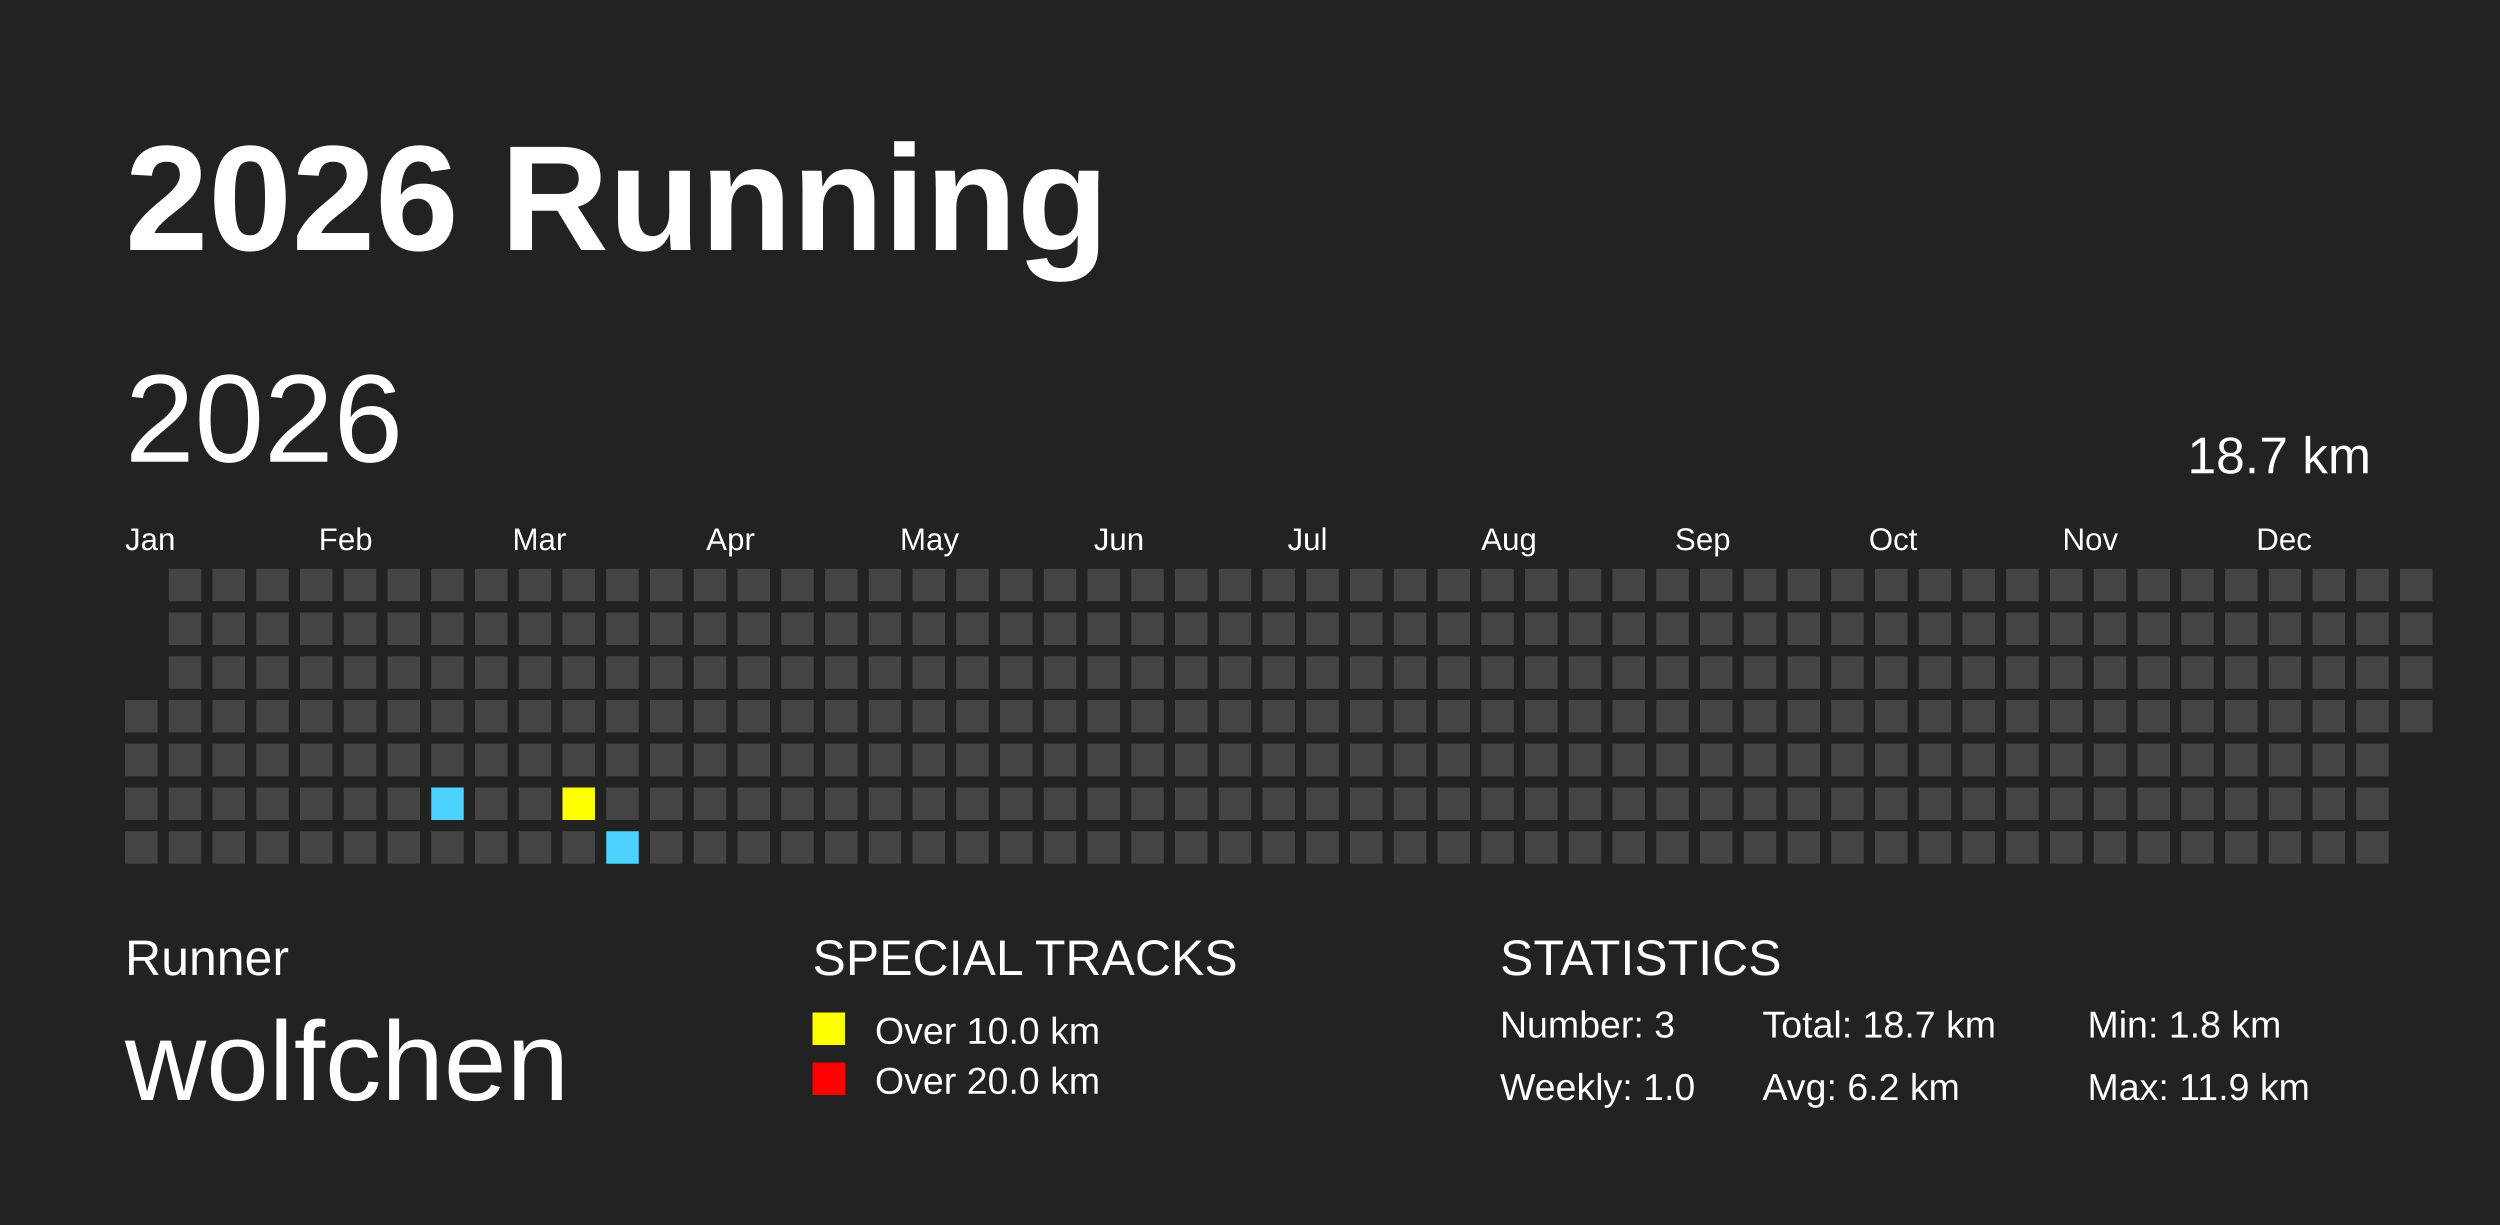
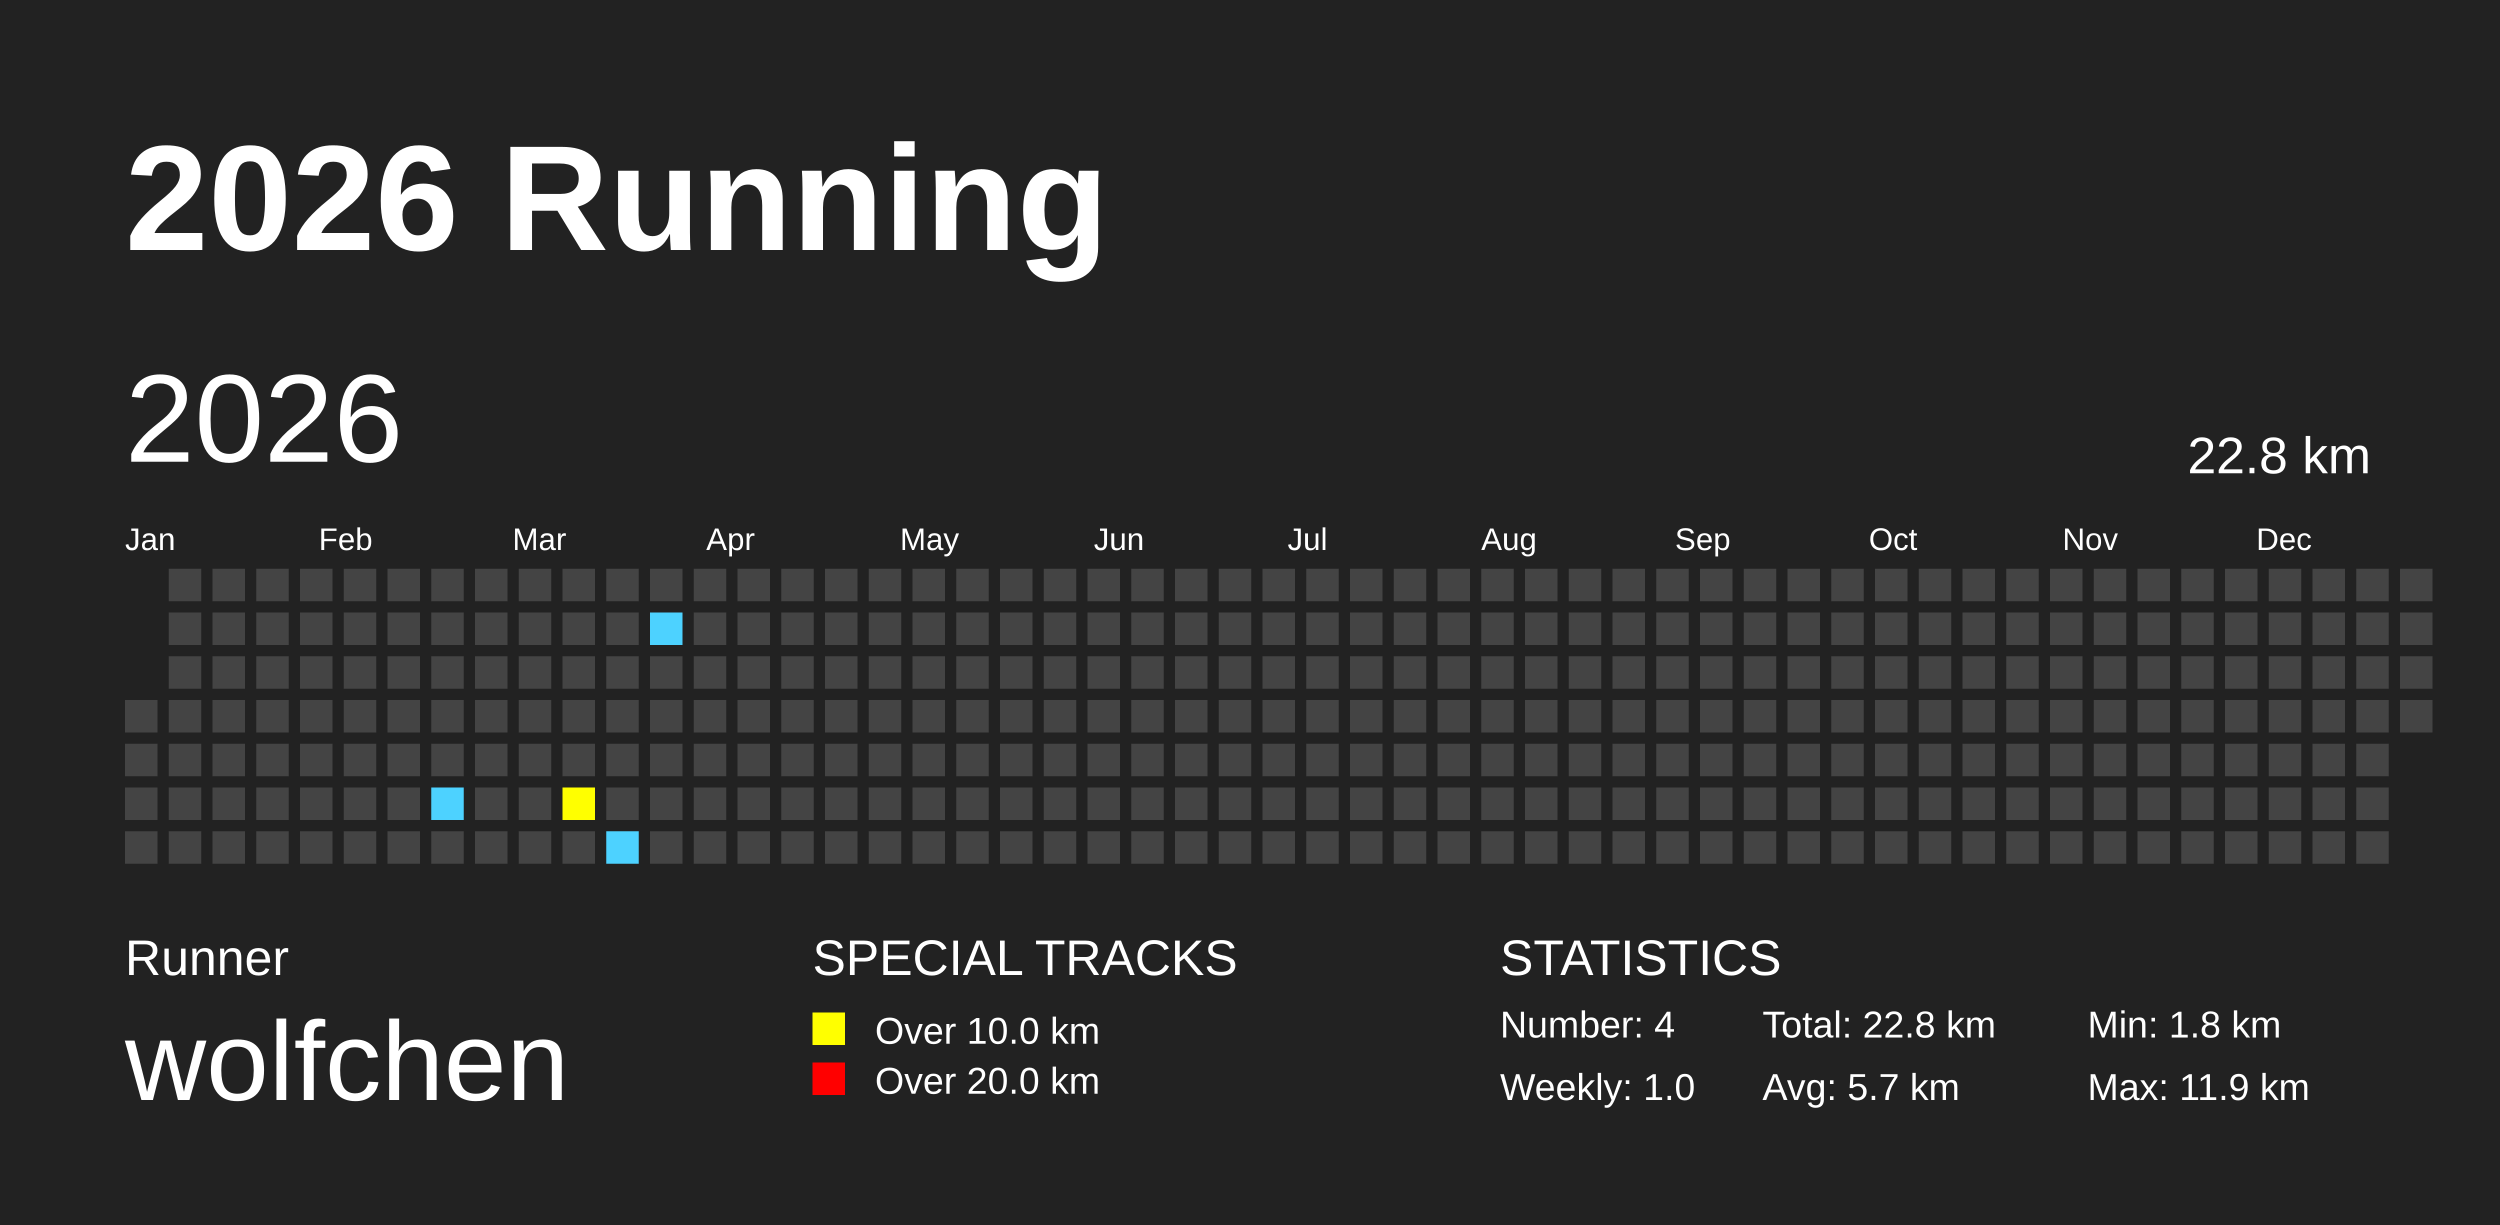
<svg xmlns="http://www.w3.org/2000/svg" baseProfile="full" height="98mm" version="1.1" viewBox="0,0,200,98" width="200mm">
  <defs />
  <rect fill="#222222" height="98" width="200" x="0" y="0" />
  <text fill="#FFFFFF" style="font-size:12px; font-family:Arial; font-weight:bold;" x="10" y="20">2026 Running</text>
  <text fill="#FFFFFF" style="font-size:4px; font-family:Arial" x="10" y="78">Runner</text>
  <text fill="#FFFFFF" style="font-size:9px; font-family:Arial" x="10" y="88">wolfchen</text>
  <text fill="#FFFFFF" style="font-size:4px; font-family:Arial" x="65" y="78">SPECIAL TRACKS</text>
  <rect fill="yellow" height="2.6" width="2.6" x="65" y="81" />
  <text fill="#FFFFFF" style="font-size:3px; font-family:Arial" x="70" y="83.5">Over 10.0 km</text>
  <rect fill="red" height="2.6" width="2.6" x="65" y="85" />
  <text fill="#FFFFFF" style="font-size:3px; font-family:Arial" x="70" y="87.5">Over 20.0 km</text>
  <text fill="#FFFFFF" style="font-size:4px; font-family:Arial" x="120" y="78">STATISTICS</text>
-   <text fill="#FFFFFF" style="font-size:3px; font-family:Arial" x="120" y="83">Number: 3</text>
+   <text fill="#FFFFFF" style="font-size:3px; font-family:Arial" x="120" y="83">Number: 4</text>
  <text fill="#FFFFFF" style="font-size:3px; font-family:Arial" x="120" y="88">Weekly: 1.0</text>
-   <text fill="#FFFFFF" style="font-size:3px; font-family:Arial" x="141" y="83">Total: 18.7 km</text>
-   <text fill="#FFFFFF" style="font-size:3px; font-family:Arial" x="141" y="88">Avg: 6.2 km</text>
+   <text fill="#FFFFFF" style="font-size:3px; font-family:Arial" x="141" y="83">Total: 22.8 km</text>
+   <text fill="#FFFFFF" style="font-size:3px; font-family:Arial" x="141" y="88">Avg: 5.7 km</text>
  <text fill="#FFFFFF" style="font-size:3px; font-family:Arial" x="167" y="83">Min: 1.8 km</text>
  <text fill="#FFFFFF" style="font-size:3px; font-family:Arial" x="167" y="88">Max: 11.9 km</text>
  <text dominant-baseline="hanging" fill="#FFFFFF" style="font-size:10.0px; font-family:Arial;" x="10" y="30">2026</text>
-   <text dominant-baseline="hanging" fill="#FFFFFF" style="font-size:4.125px; font-family:Arial;" x="175" y="35">18.7 km</text>
+   <text dominant-baseline="hanging" fill="#FFFFFF" style="font-size:4.125px; font-family:Arial;" x="175" y="35">22.8 km</text>
  <text fill="#FFFFFF" style="font-size:2.5px; font-family:Arial" x="10.0" y="44">Jan</text>
  <text fill="#FFFFFF" style="font-size:2.5px; font-family:Arial" x="25.5" y="44">Feb</text>
  <text fill="#FFFFFF" style="font-size:2.5px; font-family:Arial" x="41.0" y="44">Mar</text>
  <text fill="#FFFFFF" style="font-size:2.5px; font-family:Arial" x="56.5" y="44">Apr</text>
  <text fill="#FFFFFF" style="font-size:2.5px; font-family:Arial" x="72.0" y="44">May</text>
  <text fill="#FFFFFF" style="font-size:2.5px; font-family:Arial" x="87.5" y="44">Jun</text>
  <text fill="#FFFFFF" style="font-size:2.5px; font-family:Arial" x="103.0" y="44">Jul</text>
  <text fill="#FFFFFF" style="font-size:2.5px; font-family:Arial" x="118.5" y="44">Aug</text>
  <text fill="#FFFFFF" style="font-size:2.5px; font-family:Arial" x="134.0" y="44">Sep</text>
  <text fill="#FFFFFF" style="font-size:2.5px; font-family:Arial" x="149.5" y="44">Oct</text>
  <text fill="#FFFFFF" style="font-size:2.5px; font-family:Arial" x="165.0" y="44">Nov</text>
  <text fill="#FFFFFF" style="font-size:2.5px; font-family:Arial" x="180.5" y="44">Dec</text>
  <rect fill="#444444" height="2.6" width="2.6" x="10.0" y="56.0" />
  <rect fill="#444444" height="2.6" width="2.6" x="10.0" y="59.5" />
  <rect fill="#444444" height="2.6" width="2.6" x="10.0" y="63.0" />
  <rect fill="#444444" height="2.6" width="2.6" x="10.0" y="66.5" />
  <rect fill="#444444" height="2.6" width="2.6" x="13.5" y="45.5" />
  <rect fill="#444444" height="2.6" width="2.6" x="13.5" y="49.0" />
  <rect fill="#444444" height="2.6" width="2.6" x="13.5" y="52.5" />
  <rect fill="#444444" height="2.6" width="2.6" x="13.5" y="56.0" />
  <rect fill="#444444" height="2.6" width="2.6" x="13.5" y="59.5" />
  <rect fill="#444444" height="2.6" width="2.6" x="13.5" y="63.0" />
  <rect fill="#444444" height="2.6" width="2.6" x="13.5" y="66.5" />
  <rect fill="#444444" height="2.6" width="2.6" x="17.0" y="45.5" />
  <rect fill="#444444" height="2.6" width="2.6" x="17.0" y="49.0" />
  <rect fill="#444444" height="2.6" width="2.6" x="17.0" y="52.5" />
  <rect fill="#444444" height="2.6" width="2.6" x="17.0" y="56.0" />
  <rect fill="#444444" height="2.6" width="2.6" x="17.0" y="59.5" />
  <rect fill="#444444" height="2.6" width="2.6" x="17.0" y="63.0" />
  <rect fill="#444444" height="2.6" width="2.6" x="17.0" y="66.5" />
  <rect fill="#444444" height="2.6" width="2.6" x="20.5" y="45.5" />
  <rect fill="#444444" height="2.6" width="2.6" x="20.5" y="49.0" />
  <rect fill="#444444" height="2.6" width="2.6" x="20.5" y="52.5" />
  <rect fill="#444444" height="2.6" width="2.6" x="20.5" y="56.0" />
  <rect fill="#444444" height="2.6" width="2.6" x="20.5" y="59.5" />
  <rect fill="#444444" height="2.6" width="2.6" x="20.5" y="63.0" />
  <rect fill="#444444" height="2.6" width="2.6" x="20.5" y="66.5" />
  <rect fill="#444444" height="2.6" width="2.6" x="24.0" y="45.5" />
  <rect fill="#444444" height="2.6" width="2.6" x="24.0" y="49.0" />
  <rect fill="#444444" height="2.6" width="2.6" x="24.0" y="52.5" />
  <rect fill="#444444" height="2.6" width="2.6" x="24.0" y="56.0" />
  <rect fill="#444444" height="2.6" width="2.6" x="24.0" y="59.5" />
  <rect fill="#444444" height="2.6" width="2.6" x="24.0" y="63.0" />
  <rect fill="#444444" height="2.6" width="2.6" x="24.0" y="66.5" />
  <rect fill="#444444" height="2.6" width="2.6" x="27.5" y="45.5" />
  <rect fill="#444444" height="2.6" width="2.6" x="27.5" y="49.0" />
  <rect fill="#444444" height="2.6" width="2.6" x="27.5" y="52.5" />
  <rect fill="#444444" height="2.6" width="2.6" x="27.5" y="56.0" />
  <rect fill="#444444" height="2.6" width="2.6" x="27.5" y="59.5" />
  <rect fill="#444444" height="2.6" width="2.6" x="27.5" y="63.0" />
  <rect fill="#444444" height="2.6" width="2.6" x="27.5" y="66.5" />
  <rect fill="#444444" height="2.6" width="2.6" x="31.0" y="45.5" />
  <rect fill="#444444" height="2.6" width="2.6" x="31.0" y="49.0" />
  <rect fill="#444444" height="2.6" width="2.6" x="31.0" y="52.5" />
  <rect fill="#444444" height="2.6" width="2.6" x="31.0" y="56.0" />
  <rect fill="#444444" height="2.6" width="2.6" x="31.0" y="59.5" />
  <rect fill="#444444" height="2.6" width="2.6" x="31.0" y="63.0" />
  <rect fill="#444444" height="2.6" width="2.6" x="31.0" y="66.5" />
  <rect fill="#444444" height="2.6" width="2.6" x="34.5" y="45.5" />
  <rect fill="#444444" height="2.6" width="2.6" x="34.5" y="49.0" />
  <rect fill="#444444" height="2.6" width="2.6" x="34.5" y="52.5" />
  <rect fill="#444444" height="2.6" width="2.6" x="34.5" y="56.0" />
  <rect fill="#444444" height="2.6" width="2.6" x="34.5" y="59.5" />
  <rect fill="#4DD2FF" height="2.6" width="2.6" x="34.5" y="63.0" />
  <rect fill="#444444" height="2.6" width="2.6" x="34.5" y="66.5" />
  <rect fill="#444444" height="2.6" width="2.6" x="38.0" y="45.5" />
  <rect fill="#444444" height="2.6" width="2.6" x="38.0" y="49.0" />
  <rect fill="#444444" height="2.6" width="2.6" x="38.0" y="52.5" />
  <rect fill="#444444" height="2.6" width="2.6" x="38.0" y="56.0" />
  <rect fill="#444444" height="2.6" width="2.6" x="38.0" y="59.5" />
  <rect fill="#444444" height="2.6" width="2.6" x="38.0" y="63.0" />
  <rect fill="#444444" height="2.6" width="2.6" x="38.0" y="66.5" />
  <rect fill="#444444" height="2.6" width="2.6" x="41.5" y="45.5" />
  <rect fill="#444444" height="2.6" width="2.6" x="41.5" y="49.0" />
  <rect fill="#444444" height="2.6" width="2.6" x="41.5" y="52.5" />
  <rect fill="#444444" height="2.6" width="2.6" x="41.5" y="56.0" />
  <rect fill="#444444" height="2.6" width="2.6" x="41.5" y="59.5" />
  <rect fill="#444444" height="2.6" width="2.6" x="41.5" y="63.0" />
  <rect fill="#444444" height="2.6" width="2.6" x="41.5" y="66.5" />
  <rect fill="#444444" height="2.6" width="2.6" x="45.0" y="45.5" />
  <rect fill="#444444" height="2.6" width="2.6" x="45.0" y="49.0" />
  <rect fill="#444444" height="2.6" width="2.6" x="45.0" y="52.5" />
  <rect fill="#444444" height="2.6" width="2.6" x="45.0" y="56.0" />
  <rect fill="#444444" height="2.6" width="2.6" x="45.0" y="59.5" />
  <rect fill="yellow" height="2.6" width="2.6" x="45.0" y="63.0" />
  <rect fill="#444444" height="2.6" width="2.6" x="45.0" y="66.5" />
  <rect fill="#444444" height="2.6" width="2.6" x="48.5" y="45.5" />
  <rect fill="#444444" height="2.6" width="2.6" x="48.5" y="49.0" />
  <rect fill="#444444" height="2.6" width="2.6" x="48.5" y="52.5" />
  <rect fill="#444444" height="2.6" width="2.6" x="48.5" y="56.0" />
  <rect fill="#444444" height="2.6" width="2.6" x="48.5" y="59.5" />
  <rect fill="#444444" height="2.6" width="2.6" x="48.5" y="63.0" />
  <rect fill="#4DD2FF" height="2.6" width="2.6" x="48.5" y="66.5" />
  <rect fill="#444444" height="2.6" width="2.6" x="52.0" y="45.5" />
-   <rect fill="#444444" height="2.6" width="2.6" x="52.0" y="49.0" />
+   <rect fill="#4DD2FF" height="2.6" width="2.6" x="52.0" y="49.0" />
  <rect fill="#444444" height="2.6" width="2.6" x="52.0" y="52.5" />
  <rect fill="#444444" height="2.6" width="2.6" x="52.0" y="56.0" />
  <rect fill="#444444" height="2.6" width="2.6" x="52.0" y="59.5" />
  <rect fill="#444444" height="2.6" width="2.6" x="52.0" y="63.0" />
  <rect fill="#444444" height="2.6" width="2.6" x="52.0" y="66.5" />
  <rect fill="#444444" height="2.6" width="2.6" x="55.5" y="45.5" />
  <rect fill="#444444" height="2.6" width="2.6" x="55.5" y="49.0" />
  <rect fill="#444444" height="2.6" width="2.6" x="55.5" y="52.5" />
  <rect fill="#444444" height="2.6" width="2.6" x="55.5" y="56.0" />
  <rect fill="#444444" height="2.6" width="2.6" x="55.5" y="59.5" />
  <rect fill="#444444" height="2.6" width="2.6" x="55.5" y="63.0" />
  <rect fill="#444444" height="2.6" width="2.6" x="55.5" y="66.5" />
  <rect fill="#444444" height="2.6" width="2.6" x="59.0" y="45.5" />
  <rect fill="#444444" height="2.6" width="2.6" x="59.0" y="49.0" />
  <rect fill="#444444" height="2.6" width="2.6" x="59.0" y="52.5" />
  <rect fill="#444444" height="2.6" width="2.6" x="59.0" y="56.0" />
  <rect fill="#444444" height="2.6" width="2.6" x="59.0" y="59.5" />
  <rect fill="#444444" height="2.6" width="2.6" x="59.0" y="63.0" />
  <rect fill="#444444" height="2.6" width="2.6" x="59.0" y="66.5" />
  <rect fill="#444444" height="2.6" width="2.6" x="62.5" y="45.5" />
  <rect fill="#444444" height="2.6" width="2.6" x="62.5" y="49.0" />
  <rect fill="#444444" height="2.6" width="2.6" x="62.5" y="52.5" />
  <rect fill="#444444" height="2.6" width="2.6" x="62.5" y="56.0" />
  <rect fill="#444444" height="2.6" width="2.6" x="62.5" y="59.5" />
  <rect fill="#444444" height="2.6" width="2.6" x="62.5" y="63.0" />
  <rect fill="#444444" height="2.6" width="2.6" x="62.5" y="66.5" />
  <rect fill="#444444" height="2.6" width="2.6" x="66.0" y="45.5" />
  <rect fill="#444444" height="2.6" width="2.6" x="66.0" y="49.0" />
  <rect fill="#444444" height="2.6" width="2.6" x="66.0" y="52.5" />
  <rect fill="#444444" height="2.6" width="2.6" x="66.0" y="56.0" />
  <rect fill="#444444" height="2.6" width="2.6" x="66.0" y="59.5" />
  <rect fill="#444444" height="2.6" width="2.6" x="66.0" y="63.0" />
  <rect fill="#444444" height="2.6" width="2.6" x="66.0" y="66.5" />
  <rect fill="#444444" height="2.6" width="2.6" x="69.5" y="45.5" />
  <rect fill="#444444" height="2.6" width="2.6" x="69.5" y="49.0" />
  <rect fill="#444444" height="2.6" width="2.6" x="69.5" y="52.5" />
  <rect fill="#444444" height="2.6" width="2.6" x="69.5" y="56.0" />
  <rect fill="#444444" height="2.6" width="2.6" x="69.5" y="59.5" />
  <rect fill="#444444" height="2.6" width="2.6" x="69.5" y="63.0" />
  <rect fill="#444444" height="2.6" width="2.6" x="69.5" y="66.5" />
  <rect fill="#444444" height="2.6" width="2.6" x="73.0" y="45.5" />
  <rect fill="#444444" height="2.6" width="2.6" x="73.0" y="49.0" />
  <rect fill="#444444" height="2.6" width="2.6" x="73.0" y="52.5" />
  <rect fill="#444444" height="2.6" width="2.6" x="73.0" y="56.0" />
  <rect fill="#444444" height="2.6" width="2.6" x="73.0" y="59.5" />
  <rect fill="#444444" height="2.6" width="2.6" x="73.0" y="63.0" />
  <rect fill="#444444" height="2.6" width="2.6" x="73.0" y="66.5" />
  <rect fill="#444444" height="2.6" width="2.6" x="76.5" y="45.5" />
  <rect fill="#444444" height="2.6" width="2.6" x="76.5" y="49.0" />
  <rect fill="#444444" height="2.6" width="2.6" x="76.5" y="52.5" />
  <rect fill="#444444" height="2.6" width="2.6" x="76.5" y="56.0" />
  <rect fill="#444444" height="2.6" width="2.6" x="76.5" y="59.5" />
  <rect fill="#444444" height="2.6" width="2.6" x="76.5" y="63.0" />
  <rect fill="#444444" height="2.6" width="2.6" x="76.5" y="66.5" />
  <rect fill="#444444" height="2.6" width="2.6" x="80.0" y="45.5" />
  <rect fill="#444444" height="2.6" width="2.6" x="80.0" y="49.0" />
  <rect fill="#444444" height="2.6" width="2.6" x="80.0" y="52.5" />
  <rect fill="#444444" height="2.6" width="2.6" x="80.0" y="56.0" />
  <rect fill="#444444" height="2.6" width="2.6" x="80.0" y="59.5" />
  <rect fill="#444444" height="2.6" width="2.6" x="80.0" y="63.0" />
  <rect fill="#444444" height="2.6" width="2.6" x="80.0" y="66.5" />
  <rect fill="#444444" height="2.6" width="2.6" x="83.5" y="45.5" />
  <rect fill="#444444" height="2.6" width="2.6" x="83.5" y="49.0" />
  <rect fill="#444444" height="2.6" width="2.6" x="83.5" y="52.5" />
  <rect fill="#444444" height="2.6" width="2.6" x="83.5" y="56.0" />
  <rect fill="#444444" height="2.6" width="2.6" x="83.5" y="59.5" />
  <rect fill="#444444" height="2.6" width="2.6" x="83.5" y="63.0" />
  <rect fill="#444444" height="2.6" width="2.6" x="83.5" y="66.5" />
  <rect fill="#444444" height="2.6" width="2.6" x="87.0" y="45.5" />
  <rect fill="#444444" height="2.6" width="2.6" x="87.0" y="49.0" />
  <rect fill="#444444" height="2.6" width="2.6" x="87.0" y="52.5" />
  <rect fill="#444444" height="2.6" width="2.6" x="87.0" y="56.0" />
  <rect fill="#444444" height="2.6" width="2.6" x="87.0" y="59.5" />
  <rect fill="#444444" height="2.6" width="2.6" x="87.0" y="63.0" />
  <rect fill="#444444" height="2.6" width="2.6" x="87.0" y="66.5" />
  <rect fill="#444444" height="2.6" width="2.6" x="90.5" y="45.5" />
  <rect fill="#444444" height="2.6" width="2.6" x="90.5" y="49.0" />
  <rect fill="#444444" height="2.6" width="2.6" x="90.5" y="52.5" />
  <rect fill="#444444" height="2.6" width="2.6" x="90.5" y="56.0" />
  <rect fill="#444444" height="2.6" width="2.6" x="90.5" y="59.5" />
  <rect fill="#444444" height="2.6" width="2.6" x="90.5" y="63.0" />
  <rect fill="#444444" height="2.6" width="2.6" x="90.5" y="66.5" />
  <rect fill="#444444" height="2.6" width="2.6" x="94.0" y="45.5" />
  <rect fill="#444444" height="2.6" width="2.6" x="94.0" y="49.0" />
  <rect fill="#444444" height="2.6" width="2.6" x="94.0" y="52.5" />
  <rect fill="#444444" height="2.6" width="2.6" x="94.0" y="56.0" />
  <rect fill="#444444" height="2.6" width="2.6" x="94.0" y="59.5" />
  <rect fill="#444444" height="2.6" width="2.6" x="94.0" y="63.0" />
  <rect fill="#444444" height="2.6" width="2.6" x="94.0" y="66.5" />
  <rect fill="#444444" height="2.6" width="2.6" x="97.5" y="45.5" />
  <rect fill="#444444" height="2.6" width="2.6" x="97.5" y="49.0" />
  <rect fill="#444444" height="2.6" width="2.6" x="97.5" y="52.5" />
  <rect fill="#444444" height="2.6" width="2.6" x="97.5" y="56.0" />
  <rect fill="#444444" height="2.6" width="2.6" x="97.5" y="59.5" />
  <rect fill="#444444" height="2.6" width="2.6" x="97.5" y="63.0" />
  <rect fill="#444444" height="2.6" width="2.6" x="97.5" y="66.5" />
  <rect fill="#444444" height="2.6" width="2.6" x="101.0" y="45.5" />
  <rect fill="#444444" height="2.6" width="2.6" x="101.0" y="49.0" />
  <rect fill="#444444" height="2.6" width="2.6" x="101.0" y="52.5" />
  <rect fill="#444444" height="2.6" width="2.6" x="101.0" y="56.0" />
  <rect fill="#444444" height="2.6" width="2.6" x="101.0" y="59.5" />
  <rect fill="#444444" height="2.6" width="2.6" x="101.0" y="63.0" />
  <rect fill="#444444" height="2.6" width="2.6" x="101.0" y="66.5" />
  <rect fill="#444444" height="2.6" width="2.6" x="104.5" y="45.5" />
  <rect fill="#444444" height="2.6" width="2.6" x="104.5" y="49.0" />
  <rect fill="#444444" height="2.6" width="2.6" x="104.5" y="52.5" />
  <rect fill="#444444" height="2.6" width="2.6" x="104.5" y="56.0" />
  <rect fill="#444444" height="2.6" width="2.6" x="104.5" y="59.5" />
  <rect fill="#444444" height="2.6" width="2.6" x="104.5" y="63.0" />
  <rect fill="#444444" height="2.6" width="2.6" x="104.5" y="66.5" />
  <rect fill="#444444" height="2.6" width="2.6" x="108.0" y="45.5" />
  <rect fill="#444444" height="2.6" width="2.6" x="108.0" y="49.0" />
  <rect fill="#444444" height="2.6" width="2.6" x="108.0" y="52.5" />
  <rect fill="#444444" height="2.6" width="2.6" x="108.0" y="56.0" />
  <rect fill="#444444" height="2.6" width="2.6" x="108.0" y="59.5" />
  <rect fill="#444444" height="2.6" width="2.6" x="108.0" y="63.0" />
  <rect fill="#444444" height="2.6" width="2.6" x="108.0" y="66.5" />
  <rect fill="#444444" height="2.6" width="2.6" x="111.5" y="45.5" />
  <rect fill="#444444" height="2.6" width="2.6" x="111.5" y="49.0" />
  <rect fill="#444444" height="2.6" width="2.6" x="111.5" y="52.5" />
  <rect fill="#444444" height="2.6" width="2.6" x="111.5" y="56.0" />
  <rect fill="#444444" height="2.6" width="2.6" x="111.5" y="59.5" />
  <rect fill="#444444" height="2.6" width="2.6" x="111.5" y="63.0" />
  <rect fill="#444444" height="2.6" width="2.6" x="111.5" y="66.5" />
  <rect fill="#444444" height="2.6" width="2.6" x="115.0" y="45.5" />
  <rect fill="#444444" height="2.6" width="2.6" x="115.0" y="49.0" />
  <rect fill="#444444" height="2.6" width="2.6" x="115.0" y="52.5" />
  <rect fill="#444444" height="2.6" width="2.6" x="115.0" y="56.0" />
  <rect fill="#444444" height="2.6" width="2.6" x="115.0" y="59.5" />
  <rect fill="#444444" height="2.6" width="2.6" x="115.0" y="63.0" />
  <rect fill="#444444" height="2.6" width="2.6" x="115.0" y="66.5" />
  <rect fill="#444444" height="2.6" width="2.6" x="118.5" y="45.5" />
  <rect fill="#444444" height="2.6" width="2.6" x="118.5" y="49.0" />
  <rect fill="#444444" height="2.6" width="2.6" x="118.5" y="52.5" />
  <rect fill="#444444" height="2.6" width="2.6" x="118.5" y="56.0" />
  <rect fill="#444444" height="2.6" width="2.6" x="118.5" y="59.5" />
  <rect fill="#444444" height="2.6" width="2.6" x="118.5" y="63.0" />
  <rect fill="#444444" height="2.6" width="2.6" x="118.5" y="66.5" />
  <rect fill="#444444" height="2.6" width="2.6" x="122.0" y="45.5" />
  <rect fill="#444444" height="2.6" width="2.6" x="122.0" y="49.0" />
  <rect fill="#444444" height="2.6" width="2.6" x="122.0" y="52.5" />
  <rect fill="#444444" height="2.6" width="2.6" x="122.0" y="56.0" />
  <rect fill="#444444" height="2.6" width="2.6" x="122.0" y="59.5" />
  <rect fill="#444444" height="2.6" width="2.6" x="122.0" y="63.0" />
  <rect fill="#444444" height="2.6" width="2.6" x="122.0" y="66.5" />
  <rect fill="#444444" height="2.6" width="2.6" x="125.5" y="45.5" />
  <rect fill="#444444" height="2.6" width="2.6" x="125.5" y="49.0" />
  <rect fill="#444444" height="2.6" width="2.6" x="125.5" y="52.5" />
  <rect fill="#444444" height="2.6" width="2.6" x="125.5" y="56.0" />
  <rect fill="#444444" height="2.6" width="2.6" x="125.5" y="59.5" />
  <rect fill="#444444" height="2.6" width="2.6" x="125.5" y="63.0" />
  <rect fill="#444444" height="2.6" width="2.6" x="125.5" y="66.5" />
  <rect fill="#444444" height="2.6" width="2.6" x="129.0" y="45.5" />
  <rect fill="#444444" height="2.6" width="2.6" x="129.0" y="49.0" />
  <rect fill="#444444" height="2.6" width="2.6" x="129.0" y="52.5" />
  <rect fill="#444444" height="2.6" width="2.6" x="129.0" y="56.0" />
  <rect fill="#444444" height="2.6" width="2.6" x="129.0" y="59.5" />
  <rect fill="#444444" height="2.6" width="2.6" x="129.0" y="63.0" />
  <rect fill="#444444" height="2.6" width="2.6" x="129.0" y="66.5" />
  <rect fill="#444444" height="2.6" width="2.6" x="132.5" y="45.5" />
  <rect fill="#444444" height="2.6" width="2.6" x="132.5" y="49.0" />
  <rect fill="#444444" height="2.6" width="2.6" x="132.5" y="52.5" />
  <rect fill="#444444" height="2.6" width="2.6" x="132.5" y="56.0" />
  <rect fill="#444444" height="2.6" width="2.6" x="132.5" y="59.5" />
  <rect fill="#444444" height="2.6" width="2.6" x="132.5" y="63.0" />
  <rect fill="#444444" height="2.6" width="2.6" x="132.5" y="66.5" />
  <rect fill="#444444" height="2.6" width="2.6" x="136.0" y="45.5" />
  <rect fill="#444444" height="2.6" width="2.6" x="136.0" y="49.0" />
  <rect fill="#444444" height="2.6" width="2.6" x="136.0" y="52.5" />
  <rect fill="#444444" height="2.6" width="2.6" x="136.0" y="56.0" />
  <rect fill="#444444" height="2.6" width="2.6" x="136.0" y="59.5" />
  <rect fill="#444444" height="2.6" width="2.6" x="136.0" y="63.0" />
  <rect fill="#444444" height="2.6" width="2.6" x="136.0" y="66.5" />
  <rect fill="#444444" height="2.6" width="2.6" x="139.5" y="45.5" />
  <rect fill="#444444" height="2.6" width="2.6" x="139.5" y="49.0" />
  <rect fill="#444444" height="2.6" width="2.6" x="139.5" y="52.5" />
  <rect fill="#444444" height="2.6" width="2.6" x="139.5" y="56.0" />
  <rect fill="#444444" height="2.6" width="2.6" x="139.5" y="59.5" />
  <rect fill="#444444" height="2.6" width="2.6" x="139.5" y="63.0" />
  <rect fill="#444444" height="2.6" width="2.6" x="139.5" y="66.5" />
  <rect fill="#444444" height="2.6" width="2.6" x="143.0" y="45.5" />
  <rect fill="#444444" height="2.6" width="2.6" x="143.0" y="49.0" />
  <rect fill="#444444" height="2.6" width="2.6" x="143.0" y="52.5" />
  <rect fill="#444444" height="2.6" width="2.6" x="143.0" y="56.0" />
  <rect fill="#444444" height="2.6" width="2.6" x="143.0" y="59.5" />
  <rect fill="#444444" height="2.6" width="2.6" x="143.0" y="63.0" />
  <rect fill="#444444" height="2.6" width="2.6" x="143.0" y="66.5" />
  <rect fill="#444444" height="2.6" width="2.6" x="146.5" y="45.5" />
  <rect fill="#444444" height="2.6" width="2.6" x="146.5" y="49.0" />
  <rect fill="#444444" height="2.6" width="2.6" x="146.5" y="52.5" />
  <rect fill="#444444" height="2.6" width="2.6" x="146.5" y="56.0" />
  <rect fill="#444444" height="2.6" width="2.6" x="146.5" y="59.5" />
  <rect fill="#444444" height="2.6" width="2.6" x="146.5" y="63.0" />
  <rect fill="#444444" height="2.6" width="2.6" x="146.5" y="66.5" />
  <rect fill="#444444" height="2.6" width="2.6" x="150.0" y="45.5" />
  <rect fill="#444444" height="2.6" width="2.6" x="150.0" y="49.0" />
  <rect fill="#444444" height="2.6" width="2.6" x="150.0" y="52.5" />
  <rect fill="#444444" height="2.6" width="2.6" x="150.0" y="56.0" />
  <rect fill="#444444" height="2.6" width="2.6" x="150.0" y="59.5" />
  <rect fill="#444444" height="2.6" width="2.6" x="150.0" y="63.0" />
  <rect fill="#444444" height="2.6" width="2.6" x="150.0" y="66.5" />
  <rect fill="#444444" height="2.6" width="2.6" x="153.5" y="45.5" />
  <rect fill="#444444" height="2.6" width="2.6" x="153.5" y="49.0" />
  <rect fill="#444444" height="2.6" width="2.6" x="153.5" y="52.5" />
  <rect fill="#444444" height="2.6" width="2.6" x="153.5" y="56.0" />
  <rect fill="#444444" height="2.6" width="2.6" x="153.5" y="59.5" />
  <rect fill="#444444" height="2.6" width="2.6" x="153.5" y="63.0" />
  <rect fill="#444444" height="2.6" width="2.6" x="153.5" y="66.5" />
  <rect fill="#444444" height="2.6" width="2.6" x="157.0" y="45.5" />
  <rect fill="#444444" height="2.6" width="2.6" x="157.0" y="49.0" />
  <rect fill="#444444" height="2.6" width="2.6" x="157.0" y="52.5" />
  <rect fill="#444444" height="2.6" width="2.6" x="157.0" y="56.0" />
  <rect fill="#444444" height="2.6" width="2.6" x="157.0" y="59.5" />
  <rect fill="#444444" height="2.6" width="2.6" x="157.0" y="63.0" />
  <rect fill="#444444" height="2.6" width="2.6" x="157.0" y="66.5" />
  <rect fill="#444444" height="2.6" width="2.6" x="160.5" y="45.5" />
  <rect fill="#444444" height="2.6" width="2.6" x="160.5" y="49.0" />
  <rect fill="#444444" height="2.6" width="2.6" x="160.5" y="52.5" />
  <rect fill="#444444" height="2.6" width="2.6" x="160.5" y="56.0" />
  <rect fill="#444444" height="2.6" width="2.6" x="160.5" y="59.5" />
  <rect fill="#444444" height="2.6" width="2.6" x="160.5" y="63.0" />
  <rect fill="#444444" height="2.6" width="2.6" x="160.5" y="66.5" />
  <rect fill="#444444" height="2.6" width="2.6" x="164.0" y="45.5" />
  <rect fill="#444444" height="2.6" width="2.6" x="164.0" y="49.0" />
  <rect fill="#444444" height="2.6" width="2.6" x="164.0" y="52.5" />
  <rect fill="#444444" height="2.6" width="2.6" x="164.0" y="56.0" />
  <rect fill="#444444" height="2.6" width="2.6" x="164.0" y="59.5" />
  <rect fill="#444444" height="2.6" width="2.6" x="164.0" y="63.0" />
  <rect fill="#444444" height="2.6" width="2.6" x="164.0" y="66.5" />
  <rect fill="#444444" height="2.6" width="2.6" x="167.5" y="45.5" />
  <rect fill="#444444" height="2.6" width="2.6" x="167.5" y="49.0" />
  <rect fill="#444444" height="2.6" width="2.6" x="167.5" y="52.5" />
  <rect fill="#444444" height="2.6" width="2.6" x="167.5" y="56.0" />
  <rect fill="#444444" height="2.6" width="2.6" x="167.5" y="59.5" />
  <rect fill="#444444" height="2.6" width="2.6" x="167.5" y="63.0" />
  <rect fill="#444444" height="2.6" width="2.6" x="167.5" y="66.5" />
  <rect fill="#444444" height="2.6" width="2.6" x="171.0" y="45.5" />
  <rect fill="#444444" height="2.6" width="2.6" x="171.0" y="49.0" />
  <rect fill="#444444" height="2.6" width="2.6" x="171.0" y="52.5" />
  <rect fill="#444444" height="2.6" width="2.6" x="171.0" y="56.0" />
  <rect fill="#444444" height="2.6" width="2.6" x="171.0" y="59.5" />
  <rect fill="#444444" height="2.6" width="2.6" x="171.0" y="63.0" />
  <rect fill="#444444" height="2.6" width="2.6" x="171.0" y="66.5" />
  <rect fill="#444444" height="2.6" width="2.6" x="174.5" y="45.5" />
  <rect fill="#444444" height="2.6" width="2.6" x="174.5" y="49.0" />
  <rect fill="#444444" height="2.6" width="2.6" x="174.5" y="52.5" />
  <rect fill="#444444" height="2.6" width="2.6" x="174.5" y="56.0" />
  <rect fill="#444444" height="2.6" width="2.6" x="174.5" y="59.5" />
  <rect fill="#444444" height="2.6" width="2.6" x="174.5" y="63.0" />
  <rect fill="#444444" height="2.6" width="2.6" x="174.5" y="66.5" />
  <rect fill="#444444" height="2.6" width="2.6" x="178.0" y="45.5" />
  <rect fill="#444444" height="2.6" width="2.6" x="178.0" y="49.0" />
  <rect fill="#444444" height="2.6" width="2.6" x="178.0" y="52.5" />
  <rect fill="#444444" height="2.6" width="2.6" x="178.0" y="56.0" />
  <rect fill="#444444" height="2.6" width="2.6" x="178.0" y="59.5" />
  <rect fill="#444444" height="2.6" width="2.6" x="178.0" y="63.0" />
  <rect fill="#444444" height="2.6" width="2.6" x="178.0" y="66.5" />
  <rect fill="#444444" height="2.6" width="2.6" x="181.5" y="45.5" />
  <rect fill="#444444" height="2.6" width="2.6" x="181.5" y="49.0" />
  <rect fill="#444444" height="2.6" width="2.6" x="181.5" y="52.5" />
  <rect fill="#444444" height="2.6" width="2.6" x="181.5" y="56.0" />
  <rect fill="#444444" height="2.6" width="2.6" x="181.5" y="59.5" />
  <rect fill="#444444" height="2.6" width="2.6" x="181.5" y="63.0" />
  <rect fill="#444444" height="2.6" width="2.6" x="181.5" y="66.5" />
  <rect fill="#444444" height="2.6" width="2.6" x="185.0" y="45.5" />
  <rect fill="#444444" height="2.6" width="2.6" x="185.0" y="49.0" />
  <rect fill="#444444" height="2.6" width="2.6" x="185.0" y="52.5" />
  <rect fill="#444444" height="2.6" width="2.6" x="185.0" y="56.0" />
  <rect fill="#444444" height="2.6" width="2.6" x="185.0" y="59.5" />
  <rect fill="#444444" height="2.6" width="2.6" x="185.0" y="63.0" />
  <rect fill="#444444" height="2.6" width="2.6" x="185.0" y="66.5" />
  <rect fill="#444444" height="2.6" width="2.6" x="188.5" y="45.5" />
  <rect fill="#444444" height="2.6" width="2.6" x="188.5" y="49.0" />
  <rect fill="#444444" height="2.6" width="2.6" x="188.5" y="52.5" />
  <rect fill="#444444" height="2.6" width="2.6" x="188.5" y="56.0" />
  <rect fill="#444444" height="2.6" width="2.6" x="188.5" y="59.5" />
  <rect fill="#444444" height="2.6" width="2.6" x="188.5" y="63.0" />
  <rect fill="#444444" height="2.6" width="2.6" x="188.5" y="66.5" />
  <rect fill="#444444" height="2.6" width="2.6" x="192.0" y="45.5" />
  <rect fill="#444444" height="2.6" width="2.6" x="192.0" y="49.0" />
  <rect fill="#444444" height="2.6" width="2.6" x="192.0" y="52.5" />
  <rect fill="#444444" height="2.6" width="2.6" x="192.0" y="56.0" />
</svg>
